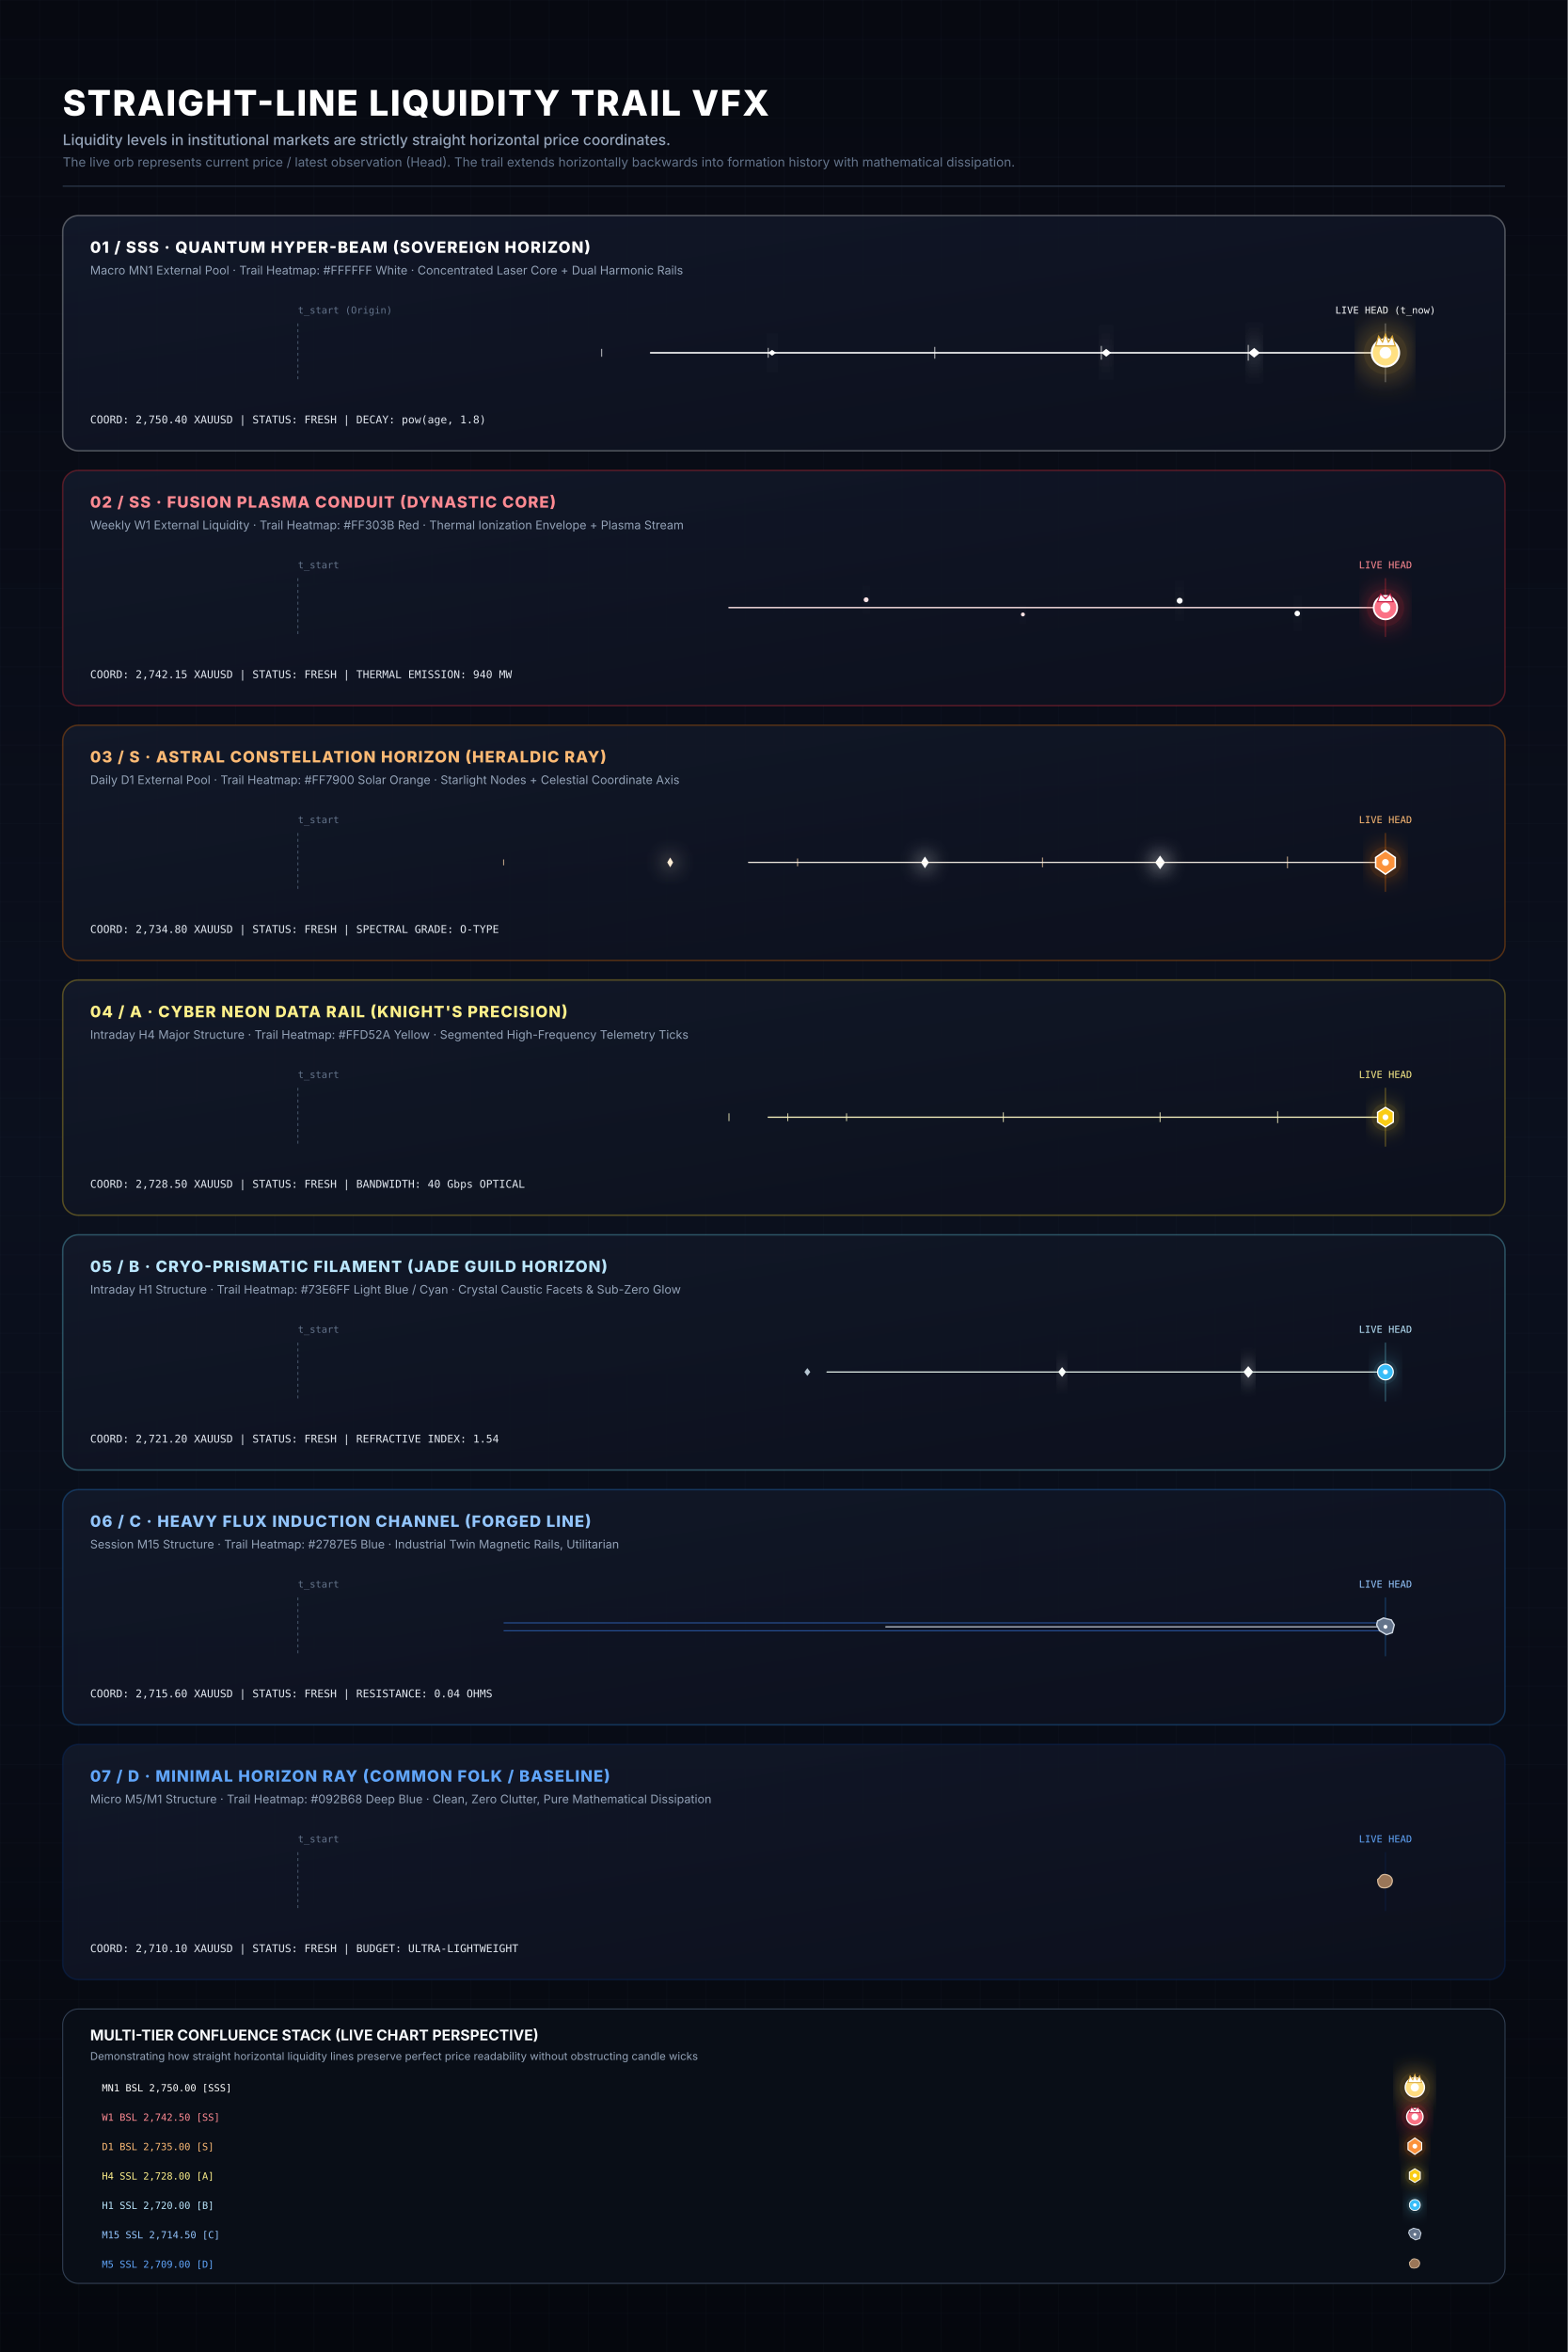
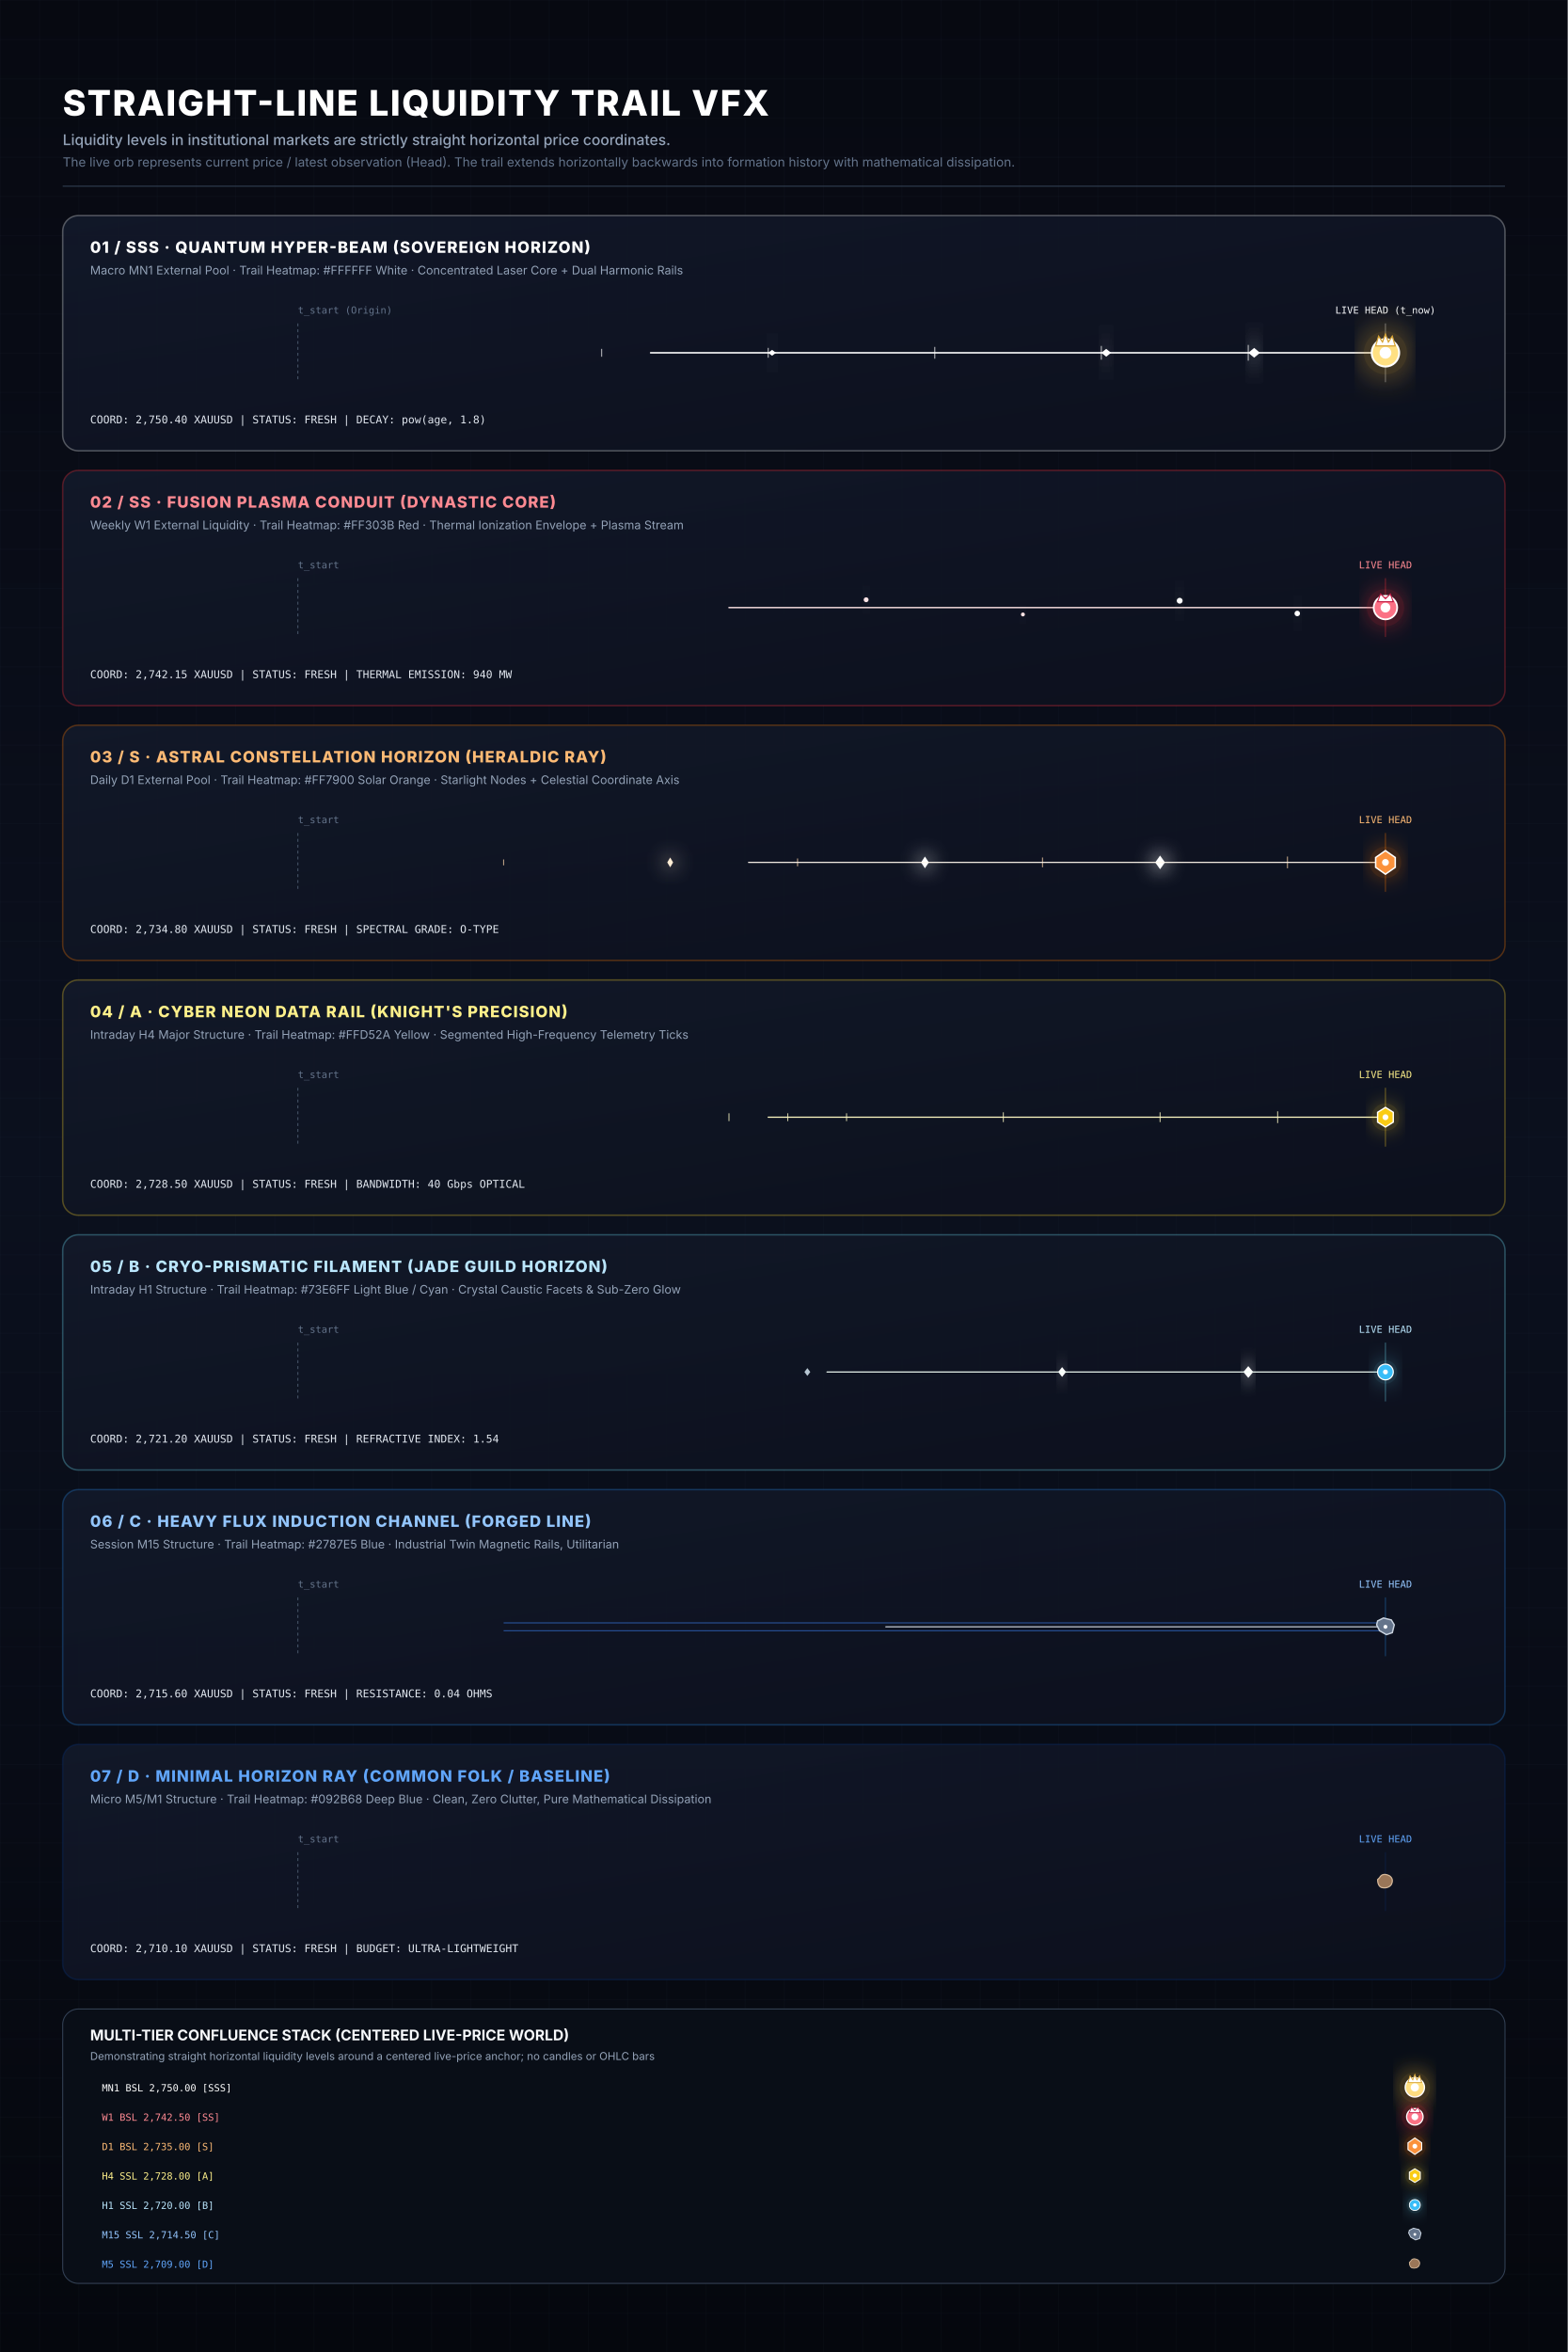
<svg xmlns="http://www.w3.org/2000/svg" xmlns:xlink="http://www.w3.org/1999/xlink" viewBox="0 0 1600 2400" width="1600" height="2400">
  <defs>
    <linearGradient id="bg-space" x1="0" y1="0" x2="0" y2="1">
      <stop offset="0%" stop-color="#070911" />
      <stop offset="50%" stop-color="#0B101E" />
      <stop offset="100%" stop-color="#05070D" />
    </linearGradient>
    <linearGradient id="card-surface" x1="0" y1="0" x2="1" y2="1">
      <stop offset="0%" stop-color="#121829" stop-opacity="0.95" />
      <stop offset="100%" stop-color="#0C101C" stop-opacity="0.98" />
    </linearGradient>
    <pattern id="chart-grid" width="40" height="40" patternUnits="userSpaceOnUse">
      <line x1="0" y1="0" x2="40" y2="0" stroke="#334155" stroke-opacity="0.12" stroke-width="1" />
      <line x1="0" y1="0" x2="0" y2="40" stroke="#334155" stroke-opacity="0.12" stroke-width="1" />
    </pattern>
    <filter id="hyper-bloom-white" x="-20%" y="-400%" width="140%" height="900%">
      <feGaussianBlur stdDeviation="14" result="broad" />
      <feGaussianBlur stdDeviation="4" result="mid" />
      <feGaussianBlur stdDeviation="1.2" result="sharp" />
      <feMerge>
        <feMergeNode in="broad" />
        <feMergeNode in="mid" />
        <feMergeNode in="sharp" />
        <feMergeNode in="SourceGraphic" />
      </feMerge>
    </filter>
    <filter id="bloom-red" x="-20%" y="-350%" width="140%" height="800%">
      <feGaussianBlur stdDeviation="10" result="b1" />
      <feGaussianBlur stdDeviation="3.5" result="b2" />
      <feMerge>
        <feMergeNode in="b1" />
        <feMergeNode in="b2" />
        <feMergeNode in="SourceGraphic" />
      </feMerge>
    </filter>
    <filter id="bloom-orange" x="-20%" y="-350%" width="140%" height="800%">
      <feGaussianBlur stdDeviation="9" result="b1" />
      <feGaussianBlur stdDeviation="3" result="b2" />
      <feMerge>
        <feMergeNode in="b1" />
        <feMergeNode in="b2" />
        <feMergeNode in="SourceGraphic" />
      </feMerge>
    </filter>
    <filter id="bloom-yellow" x="-20%" y="-350%" width="140%" height="800%">
      <feGaussianBlur stdDeviation="8" result="b1" />
      <feGaussianBlur stdDeviation="2.5" result="b2" />
      <feMerge>
        <feMergeNode in="b1" />
        <feMergeNode in="b2" />
        <feMergeNode in="SourceGraphic" />
      </feMerge>
    </filter>
    <filter id="bloom-cyan" x="-20%" y="-350%" width="140%" height="800%">
      <feGaussianBlur stdDeviation="9" result="b1" />
      <feGaussianBlur stdDeviation="3" result="b2" />
      <feMerge>
        <feMergeNode in="b1" />
        <feMergeNode in="b2" />
        <feMergeNode in="SourceGraphic" />
      </feMerge>
    </filter>
    <filter id="bloom-blue" x="-20%" y="-350%" width="140%" height="800%">
      <feGaussianBlur stdDeviation="7" result="b1" />
      <feGaussianBlur stdDeviation="2" result="b2" />
      <feMerge>
        <feMergeNode in="b1" />
        <feMergeNode in="b2" />
        <feMergeNode in="SourceGraphic" />
      </feMerge>
    </filter>
    <linearGradient id="grad-sss-core" x1="0" y1="0" x2="1" y2="0">
      <stop offset="0%" stop-color="#FFFFFF" stop-opacity="0" />
      <stop offset="35%" stop-color="#E2E8F0" stop-opacity="0.18" />
      <stop offset="70%" stop-color="#F8FAFC" stop-opacity="0.65" />
      <stop offset="92%" stop-color="#FFFFFF" stop-opacity="0.95" />
      <stop offset="100%" stop-color="#FFFFFF" stop-opacity="1" />
    </linearGradient>
    <linearGradient id="grad-sss-aura" x1="0" y1="0" x2="1" y2="0">
      <stop offset="0%" stop-color="#E2E8F0" stop-opacity="0" />
      <stop offset="40%" stop-color="#CBD5E1" stop-opacity="0.06" />
      <stop offset="75%" stop-color="#F1F5F9" stop-opacity="0.25" />
      <stop offset="100%" stop-color="#FFFFFF" stop-opacity="0.45" />
    </linearGradient>
    <linearGradient id="grad-ss-core" x1="0" y1="0" x2="1" y2="0">
      <stop offset="0%" stop-color="#FF303B" stop-opacity="0" />
      <stop offset="30%" stop-color="#991B1B" stop-opacity="0.15" />
      <stop offset="65%" stop-color="#EF4444" stop-opacity="0.6" />
      <stop offset="90%" stop-color="#FF303B" stop-opacity="0.95" />
      <stop offset="100%" stop-color="#FFE4E6" stop-opacity="1" />
    </linearGradient>
    <linearGradient id="grad-ss-aura" x1="0" y1="0" x2="1" y2="0">
      <stop offset="0%" stop-color="#FF303B" stop-opacity="0" />
      <stop offset="45%" stop-color="#DC2626" stop-opacity="0.08" />
      <stop offset="80%" stop-color="#F87171" stop-opacity="0.28" />
      <stop offset="100%" stop-color="#FF303B" stop-opacity="0.45" />
    </linearGradient>
    <linearGradient id="grad-s-core" x1="0" y1="0" x2="1" y2="0">
      <stop offset="0%" stop-color="#FF7900" stop-opacity="0" />
      <stop offset="35%" stop-color="#C2410C" stop-opacity="0.15" />
      <stop offset="70%" stop-color="#F97316" stop-opacity="0.65" />
      <stop offset="92%" stop-color="#FF7900" stop-opacity="0.95" />
      <stop offset="100%" stop-color="#FFEDD5" stop-opacity="1" />
    </linearGradient>
    <linearGradient id="grad-a-core" x1="0" y1="0" x2="1" y2="0">
      <stop offset="0%" stop-color="#FFD52A" stop-opacity="0" />
      <stop offset="35%" stop-color="#CA8A04" stop-opacity="0.15" />
      <stop offset="70%" stop-color="#EAB308" stop-opacity="0.65" />
      <stop offset="92%" stop-color="#FFD52A" stop-opacity="0.95" />
      <stop offset="100%" stop-color="#FEF9C3" stop-opacity="1" />
    </linearGradient>
    <linearGradient id="grad-b-core" x1="0" y1="0" x2="1" y2="0">
      <stop offset="0%" stop-color="#73E6FF" stop-opacity="0" />
      <stop offset="35%" stop-color="#0284C7" stop-opacity="0.15" />
      <stop offset="70%" stop-color="#38BDF8" stop-opacity="0.65" />
      <stop offset="92%" stop-color="#73E6FF" stop-opacity="0.95" />
      <stop offset="100%" stop-color="#ECFEFF" stop-opacity="1" />
    </linearGradient>
    <linearGradient id="grad-c-core" x1="0" y1="0" x2="1" y2="0">
      <stop offset="0%" stop-color="#2787E5" stop-opacity="0" />
      <stop offset="40%" stop-color="#1D4ED8" stop-opacity="0.15" />
      <stop offset="75%" stop-color="#3B82F6" stop-opacity="0.6" />
      <stop offset="100%" stop-color="#DBEAFE" stop-opacity="0.95" />
    </linearGradient>
    <linearGradient id="grad-d-core" x1="0" y1="0" x2="1" y2="0">
      <stop offset="0%" stop-color="#092B68" stop-opacity="0" />
      <stop offset="45%" stop-color="#0F172A" stop-opacity="0.15" />
      <stop offset="80%" stop-color="#1E3A8A" stop-opacity="0.55" />
      <stop offset="100%" stop-color="#60A5FA" stop-opacity="0.85" />
    </linearGradient>
    <g id="head-sss">
      <circle r="22" fill="#D6A332" opacity="0.25" filter="url(#hyper-bloom-white)" />
      <circle r="14" fill="#FFE082" stroke="#FFF" stroke-width="2" />
      <circle r="6" fill="#FFF" />
      <path d="M-10 -7 L-7 -17 L-3 -11 L0 -19 L3 -11 L7 -17 L10 -7 Z" fill="#FFF" stroke="#D6A332" stroke-width="1.2" />
    </g>
    <g id="head-ss">
      <circle r="19" fill="#FF303B" opacity="0.22" filter="url(#bloom-red)" />
      <circle r="12" fill="#FB7185" stroke="#FFF" stroke-width="1.8" />
      <circle r="5" fill="#FFF" />
      <path d="M-8 -6 L-5 -14 L0 -9 L5 -14 L8 -6 Z" fill="#FFF" stroke="#BE123C" stroke-width="1" />
    </g>
    <g id="head-s">
      <circle r="16" fill="#FF7900" opacity="0.2" filter="url(#bloom-orange)" />
      <path d="M0 -12 L10 -5 L10 5 L0 12 L-10 5 L-10 -5 Z" fill="#FB923C" stroke="#FFF" stroke-width="1.5" />
      <circle r="3.5" fill="#FFF" />
    </g>
    <g id="head-a">
      <circle r="14" fill="#FFD52A" opacity="0.18" filter="url(#bloom-yellow)" />
      <polygon points="0,-10 8,-5 8,5 0,10 -8,5 -8,-5" fill="#FACC15" stroke="#FFF" stroke-width="1.4" />
      <circle r="3" fill="#FFF" />
    </g>
    <g id="head-b">
      <circle r="12" fill="#73E6FF" opacity="0.16" filter="url(#bloom-cyan)" />
      <circle r="8" fill="#38BDF8" stroke="#FFF" stroke-width="1.2" />
      <circle r="2.5" fill="#FFF" />
    </g>
    <g id="head-c">
      <polygon points="-8,-6 -2,-9 6,-7 9,-2 7,6 1,8 -6,4 -9,-2" fill="#64748B" stroke="#CBD5E1" stroke-width="1.4" />
      <circle r="2" fill="#FFF" />
    </g>
    <g id="head-d">
      <path d="M-6 -4 C-4 -8 0 -8 4 -6 C7 -4 8 -1 6 3 C4 6 0 7 -4 6 C-7 5 -8 1 -8 -2 Z" fill="#9A7658" stroke="#D6B99A" stroke-width="1.2" />
    </g>
  </defs>
  <rect width="1600" height="2400" fill="url(#bg-space)" />
  <rect width="1600" height="2400" fill="url(#chart-grid)" />
  <g transform="translate(64 54)" font-family="Inter,Segoe UI,Arial,sans-serif">
    <div class="header-tags">
      <rect width="180" height="26" rx="6" fill="#D6A332" fill-opacity="0.2" stroke="#D6A332" stroke-width="1" />
      <text x="12" y="17" fill="#FDE047" font-size="11" font-weight="800" letter-spacing="1">AAA LIQUIDITY ENGINE</text>
    </div>
    <text x="0" y="64" fill="#FFFFFF" font-size="36" font-weight="800" letter-spacing="1.5">STRAIGHT-LINE LIQUIDITY TRAIL VFX</text>
    <text x="0" y="94" fill="#94A3B8" font-size="15" font-weight="500">
      Liquidity levels in institutional markets are strictly straight horizontal price coordinates.
    </text>
    <text x="0" y="116" fill="#64748B" font-size="13">
      The live orb represents current price / latest observation (Head). The trail extends horizontally backwards into formation history with mathematical dissipation.
    </text>
    <line x1="0" y1="136" x2="1472" y2="136" stroke="#334155" stroke-width="1" />
  </g>
  <g transform="translate(64 220)" font-family="Inter,Segoe UI,Arial,sans-serif">
    <rect width="1472" height="240" rx="16" fill="url(#card-surface)" stroke="#F8FAFC" stroke-opacity="0.3" stroke-width="1.5" />
    <text x="28" y="38" fill="#FFFFFF" font-size="16" font-weight="800" letter-spacing="1">01 / SSS · QUANTUM HYPER-BEAM (SOVEREIGN HORIZON)</text>
    <text x="28" y="60" fill="#94A3B8" font-size="12">Macro MN1 External Pool · Trail Heatmap: #FFFFFF White · Concentrated Laser Core + Dual Harmonic Rails</text>
    <text x="28" y="212" fill="#E2E8F0" font-size="11" font-family="monospace">COORD: 2,750.40 XAUUSD | STATUS: FRESH | DECAY: pow(age, 1.8)</text>
    <text x="240" y="100" fill="#64748B" font-size="10" font-family="monospace">t_start (Origin)</text>
    <line x1="240" y1="110" x2="240" y2="170" stroke="#475569" stroke-width="1" stroke-dasharray="3 3" />
    <text x="1350" y="100" fill="#F8FAFC" font-size="10" font-family="monospace" text-anchor="middle">LIVE HEAD (t_now)</text>
    <line x1="1350" y1="110" x2="1350" y2="170" stroke="#F8FAFC" stroke-width="1" stroke-opacity="0.4" />
    <g id="trail-sss-stream">
      <line x1="240" y1="140" x2="1350" y2="140" stroke="url(#grad-sss-aura)" stroke-width="32" stroke-linecap="round" filter="url(#hyper-bloom-white)" />
      <line x1="480" y1="133" x2="1350" y2="133" stroke="url(#grad-sss-core)" stroke-width="1.2" opacity="0.75" stroke-dasharray="24 6 8 6" />
      <line x1="480" y1="147" x2="1350" y2="147" stroke="url(#grad-sss-core)" stroke-width="1.2" opacity="0.75" stroke-dasharray="24 6 8 6" />
      <g stroke="#FFFFFF" stroke-opacity="0.6" stroke-width="1.2">
        <line x1="550" y1="136" x2="550" y2="144" />
        <line x1="720" y1="135" x2="720" y2="145" />
        <line x1="890" y1="134" x2="890" y2="146" />
        <line x1="1060" y1="133" x2="1060" y2="147" />
        <line x1="1210" y1="132" x2="1210" y2="148" />
      </g>
      <path d="M720 140 L724 137 L728 140 L724 143 Z" fill="#FFF" filter="url(#hyper-bloom-white)" />
      <path d="M1060 140 L1065 136 L1070 140 L1065 144 Z" fill="#FFF" filter="url(#hyper-bloom-white)" />
      <path d="M1210 140 L1216 135 L1222 140 L1216 145 Z" fill="#FFF" filter="url(#hyper-bloom-white)" />
      <line x1="240" y1="140" x2="1350" y2="140" stroke="url(#grad-sss-core)" stroke-width="3.5" stroke-linecap="round" filter="url(#hyper-bloom-white)" />
      <line x1="600" y1="140" x2="1350" y2="140" stroke="#FFFFFF" stroke-width="1.5" stroke-linecap="round" />
      <use xlink:href="#head-sss" transform="translate(1350 140)" />
    </g>
  </g>
  <g transform="translate(64 480)" font-family="Inter,Segoe UI,Arial,sans-serif">
    <rect width="1472" height="240" rx="16" fill="url(#card-surface)" stroke="#FF303B" stroke-opacity="0.3" stroke-width="1.5" />
    <text x="28" y="38" fill="#FF8A92" font-size="16" font-weight="800" letter-spacing="1">02 / SS · FUSION PLASMA CONDUIT (DYNASTIC CORE)</text>
    <text x="28" y="60" fill="#94A3B8" font-size="12">Weekly W1 External Liquidity · Trail Heatmap: #FF303B Red · Thermal Ionization Envelope + Plasma Stream</text>
    <text x="28" y="212" fill="#E2E8F0" font-size="11" font-family="monospace">COORD: 2,742.15 XAUUSD | STATUS: FRESH | THERMAL EMISSION: 940 MW</text>
    <text x="240" y="100" fill="#64748B" font-size="10" font-family="monospace">t_start</text>
    <line x1="240" y1="110" x2="240" y2="170" stroke="#475569" stroke-width="1" stroke-dasharray="3 3" />
    <text x="1350" y="100" fill="#FF8A92" font-size="10" font-family="monospace" text-anchor="middle">LIVE HEAD</text>
    <line x1="1350" y1="110" x2="1350" y2="170" stroke="#FF303B" stroke-width="1" stroke-opacity="0.4" />
    <g id="trail-ss-stream">
      <line x1="240" y1="140" x2="1350" y2="140" stroke="url(#grad-ss-aura)" stroke-width="28" stroke-linecap="round" filter="url(#bloom-red)" />
      <line x1="500" y1="134" x2="1350" y2="134" stroke="url(#grad-ss-core)" stroke-width="1.5" opacity="0.6" />
      <line x1="500" y1="146" x2="1350" y2="146" stroke="url(#grad-ss-core)" stroke-width="1.5" opacity="0.6" />
      <circle cx="820" cy="132" r="2.5" fill="#FFE4E6" filter="url(#bloom-red)" />
      <circle cx="980" cy="147" r="2" fill="#FFE4E6" filter="url(#bloom-red)" />
      <circle cx="1140" cy="133" r="3" fill="#FFF" filter="url(#bloom-red)" />
      <circle cx="1260" cy="146" r="2.8" fill="#FFF" filter="url(#bloom-red)" />
      <line x1="240" y1="140" x2="1350" y2="140" stroke="url(#grad-ss-core)" stroke-width="3.5" stroke-linecap="round" filter="url(#bloom-red)" />
      <line x1="680" y1="140" x2="1350" y2="140" stroke="#FFE4E6" stroke-width="1.4" stroke-linecap="round" />
      <use xlink:href="#head-ss" transform="translate(1350 140)" />
    </g>
  </g>
  <g transform="translate(64 740)" font-family="Inter,Segoe UI,Arial,sans-serif">
    <rect width="1472" height="240" rx="16" fill="url(#card-surface)" stroke="#FF7900" stroke-opacity="0.3" stroke-width="1.5" />
    <text x="28" y="38" fill="#FDBA74" font-size="16" font-weight="800" letter-spacing="1">03 / S · ASTRAL CONSTELLATION HORIZON (HERALDIC RAY)</text>
    <text x="28" y="60" fill="#94A3B8" font-size="12">Daily D1 External Pool · Trail Heatmap: #FF7900 Solar Orange · Starlight Nodes + Celestial Coordinate Axis</text>
    <text x="28" y="212" fill="#E2E8F0" font-size="11" font-family="monospace">COORD: 2,734.80 XAUUSD | STATUS: FRESH | SPECTRAL GRADE: O-TYPE</text>
    <text x="240" y="100" fill="#64748B" font-size="10" font-family="monospace">t_start</text>
    <line x1="240" y1="110" x2="240" y2="170" stroke="#475569" stroke-width="1" stroke-dasharray="3 3" />
    <text x="1350" y="100" fill="#FDBA74" font-size="10" font-family="monospace" text-anchor="middle">LIVE HEAD</text>
    <line x1="1350" y1="110" x2="1350" y2="170" stroke="#FF7900" stroke-width="1" stroke-opacity="0.4" />
    <g id="trail-s-stream">
      <line x1="240" y1="140" x2="1350" y2="140" stroke="#FF7900" stroke-opacity="0.18" stroke-width="24" stroke-linecap="round" filter="url(#bloom-orange)" />
      <g fill="#FFF" filter="url(#bloom-orange)">
        <polygon points="620,135 623,140 620,145 617,140" fill="#FFEDD5" />
        <polygon points="880,134 884,140 880,146 876,140" fill="#FFF" />
        <polygon points="1120,133 1125,140 1120,147 1115,140" fill="#FFF" />
      </g>
      <g stroke="#FED7AA" stroke-width="1" opacity="0.75">
        <line x1="450" y1="137" x2="450" y2="143" />
        <line x1="750" y1="136" x2="750" y2="144" />
        <line x1="1000" y1="135" x2="1000" y2="145" />
        <line x1="1250" y1="134" x2="1250" y2="146" />
      </g>
      <line x1="240" y1="140" x2="1350" y2="140" stroke="url(#grad-s-core)" stroke-width="3" stroke-linecap="round" filter="url(#bloom-orange)" />
      <line x1="700" y1="140" x2="1350" y2="140" stroke="#FFF7ED" stroke-width="1.2" stroke-linecap="round" />
      <use xlink:href="#head-s" transform="translate(1350 140)" />
    </g>
  </g>
  <g transform="translate(64 1000)" font-family="Inter,Segoe UI,Arial,sans-serif">
    <rect width="1472" height="240" rx="16" fill="url(#card-surface)" stroke="#FFD52A" stroke-opacity="0.3" stroke-width="1.5" />
    <text x="28" y="38" fill="#FEF08A" font-size="16" font-weight="800" letter-spacing="1">04 / A · CYBER NEON DATA RAIL (KNIGHT'S PRECISION)</text>
    <text x="28" y="60" fill="#94A3B8" font-size="12">Intraday H4 Major Structure · Trail Heatmap: #FFD52A Yellow · Segmented High-Frequency Telemetry Ticks</text>
    <text x="28" y="212" fill="#E2E8F0" font-size="11" font-family="monospace">COORD: 2,728.50 XAUUSD | STATUS: FRESH | BANDWIDTH: 40 Gbps OPTICAL</text>
    <text x="240" y="100" fill="#64748B" font-size="10" font-family="monospace">t_start</text>
    <line x1="240" y1="110" x2="240" y2="170" stroke="#475569" stroke-width="1" stroke-dasharray="3 3" />
    <text x="1350" y="100" fill="#FEF08A" font-size="10" font-family="monospace" text-anchor="middle">LIVE HEAD</text>
    <line x1="1350" y1="110" x2="1350" y2="170" stroke="#FFD52A" stroke-width="1" stroke-opacity="0.4" />
    <g id="trail-a-stream">
      <line x1="240" y1="140" x2="1350" y2="140" stroke="#FFD52A" stroke-opacity="0.16" stroke-width="22" stroke-linecap="round" filter="url(#bloom-yellow)" />
      <line x1="520" y1="134" x2="1350" y2="134" stroke="url(#grad-a-core)" stroke-width="1" stroke-dasharray="14 4 4 4" opacity="0.75" />
      <line x1="520" y1="146" x2="1350" y2="146" stroke="url(#grad-a-core)" stroke-width="1" stroke-dasharray="14 4 4 4" opacity="0.75" />
      <g stroke="#FEF9C3" stroke-width="1" opacity="0.8">
        <line x1="680" y1="136" x2="680" y2="144" />
        <line x1="740" y1="136" x2="740" y2="144" />
        <line x1="800" y1="136" x2="800" y2="144" />
        <line x1="960" y1="135" x2="960" y2="145" />
        <line x1="1120" y1="135" x2="1120" y2="145" />
        <line x1="1240" y1="134" x2="1240" y2="146" />
      </g>
      <line x1="240" y1="140" x2="1350" y2="140" stroke="url(#grad-a-core)" stroke-width="2.8" stroke-linecap="round" filter="url(#bloom-yellow)" />
      <line x1="720" y1="140" x2="1350" y2="140" stroke="#FEF9C3" stroke-width="1.2" stroke-linecap="round" />
      <use xlink:href="#head-a" transform="translate(1350 140)" />
    </g>
  </g>
  <g transform="translate(64 1260)" font-family="Inter,Segoe UI,Arial,sans-serif">
    <rect width="1472" height="240" rx="16" fill="url(#card-surface)" stroke="#73E6FF" stroke-opacity="0.3" stroke-width="1.5" />
    <text x="28" y="38" fill="#BAE6FD" font-size="16" font-weight="800" letter-spacing="1">05 / B · CRYO-PRISMATIC FILAMENT (JADE GUILD HORIZON)</text>
    <text x="28" y="60" fill="#94A3B8" font-size="12">Intraday H1 Structure · Trail Heatmap: #73E6FF Light Blue / Cyan · Crystal Caustic Facets &amp; Sub-Zero Glow</text>
    <text x="28" y="212" fill="#E2E8F0" font-size="11" font-family="monospace">COORD: 2,721.20 XAUUSD | STATUS: FRESH | REFRACTIVE INDEX: 1.54</text>
    <text x="240" y="100" fill="#64748B" font-size="10" font-family="monospace">t_start</text>
    <line x1="240" y1="110" x2="240" y2="170" stroke="#475569" stroke-width="1" stroke-dasharray="3 3" />
    <text x="1350" y="100" fill="#BAE6FD" font-size="10" font-family="monospace" text-anchor="middle">LIVE HEAD</text>
    <line x1="1350" y1="110" x2="1350" y2="170" stroke="#73E6FF" stroke-width="1" stroke-opacity="0.4" />
    <g id="trail-b-stream">
      <line x1="240" y1="140" x2="1350" y2="140" stroke="#73E6FF" stroke-opacity="0.15" stroke-width="20" stroke-linecap="round" filter="url(#bloom-cyan)" />
      <polygon points="760,136 763,140 760,144 757,140" fill="#E0F2FE" opacity="0.8" />
      <polygon points="1020,135 1024,140 1020,145 1016,140" fill="#FFF" filter="url(#bloom-cyan)" />
      <polygon points="1210,134 1215,140 1210,146 1205,140" fill="#FFF" filter="url(#bloom-cyan)" />
      <line x1="240" y1="140" x2="1350" y2="140" stroke="url(#grad-b-core)" stroke-width="2.6" stroke-linecap="round" filter="url(#bloom-cyan)" />
      <line x1="780" y1="140" x2="1350" y2="140" stroke="#F0FDF4" stroke-width="1.1" stroke-linecap="round" />
      <use xlink:href="#head-b" transform="translate(1350 140)" />
    </g>
  </g>
  <g transform="translate(64 1520)" font-family="Inter,Segoe UI,Arial,sans-serif">
    <rect width="1472" height="240" rx="16" fill="url(#card-surface)" stroke="#2787E5" stroke-opacity="0.3" stroke-width="1.5" />
    <text x="28" y="38" fill="#93C5FD" font-size="16" font-weight="800" letter-spacing="1">06 / C · HEAVY FLUX INDUCTION CHANNEL (FORGED LINE)</text>
    <text x="28" y="60" fill="#94A3B8" font-size="12">Session M15 Structure · Trail Heatmap: #2787E5 Blue · Industrial Twin Magnetic Rails, Utilitarian</text>
    <text x="28" y="212" fill="#E2E8F0" font-size="11" font-family="monospace">COORD: 2,715.60 XAUUSD | STATUS: FRESH | RESISTANCE: 0.04 OHMS</text>
    <text x="240" y="100" fill="#64748B" font-size="10" font-family="monospace">t_start</text>
    <line x1="240" y1="110" x2="240" y2="170" stroke="#475569" stroke-width="1" stroke-dasharray="3 3" />
    <text x="1350" y="100" fill="#93C5FD" font-size="10" font-family="monospace" text-anchor="middle">LIVE HEAD</text>
    <line x1="1350" y1="110" x2="1350" y2="170" stroke="#2787E5" stroke-width="1" stroke-opacity="0.4" />
    <g id="trail-c-stream">
      <line x1="240" y1="140" x2="1350" y2="140" stroke="#2787E5" stroke-opacity="0.12" stroke-width="16" stroke-linecap="round" filter="url(#bloom-blue)" />
      <line x1="450" y1="136" x2="1350" y2="136" stroke="#3B82F6" stroke-width="1" opacity="0.6" />
      <line x1="450" y1="144" x2="1350" y2="144" stroke="#3B82F6" stroke-width="1" opacity="0.6" />
      <line x1="240" y1="140" x2="1350" y2="140" stroke="url(#grad-c-core)" stroke-width="2.2" stroke-linecap="round" filter="url(#bloom-blue)" />
      <line x1="840" y1="140" x2="1350" y2="140" stroke="#EFF6FF" stroke-width="1" stroke-linecap="round" />
      <use xlink:href="#head-c" transform="translate(1350 140)" />
    </g>
  </g>
  <g transform="translate(64 1780)" font-family="Inter,Segoe UI,Arial,sans-serif">
    <rect width="1472" height="240" rx="16" fill="url(#card-surface)" stroke="#092B68" stroke-opacity="0.4" stroke-width="1.5" />
    <text x="28" y="38" fill="#60A5FA" font-size="16" font-weight="800" letter-spacing="1">07 / D · MINIMAL HORIZON RAY (COMMON FOLK / BASELINE)</text>
    <text x="28" y="60" fill="#94A3B8" font-size="12">Micro M5/M1 Structure · Trail Heatmap: #092B68 Deep Blue · Clean, Zero Clutter, Pure Mathematical Dissipation</text>
    <text x="28" y="212" fill="#E2E8F0" font-size="11" font-family="monospace">COORD: 2,710.10 XAUUSD | STATUS: FRESH | BUDGET: ULTRA-LIGHTWEIGHT</text>
    <text x="240" y="100" fill="#64748B" font-size="10" font-family="monospace">t_start</text>
    <line x1="240" y1="110" x2="240" y2="170" stroke="#475569" stroke-width="1" stroke-dasharray="3 3" />
    <text x="1350" y="100" fill="#60A5FA" font-size="10" font-family="monospace" text-anchor="middle">LIVE HEAD</text>
    <line x1="1350" y1="110" x2="1350" y2="170" stroke="#092B68" stroke-width="1" stroke-opacity="0.4" />
    <g id="trail-d-stream">
      <line x1="240" y1="140" x2="1350" y2="140" stroke="url(#grad-d-core)" stroke-width="1.8" stroke-linecap="round" />
      <use xlink:href="#head-d" transform="translate(1350 140)" />
    </g>
  </g>
  <g transform="translate(64 2050)" font-family="Inter,Segoe UI,Arial,sans-serif">
    <rect width="1472" height="280" rx="16" fill="#090E17" stroke="#334155" stroke-width="1" />
-     <text x="28" y="32" fill="#F8FAFC" font-size="15" font-weight="700">MULTI-TIER CONFLUENCE STACK (LIVE CHART PERSPECTIVE)</text>
-     <text x="28" y="52" fill="#94A3B8" font-size="11">Demonstrating how straight horizontal liquidity lines preserve perfect price readability without obstructing candle wicks</text>
+     <text x="28" y="32" fill="#F8FAFC" font-size="15" font-weight="700">MULTI-TIER CONFLUENCE STACK (CENTERED LIVE-PRICE WORLD)</text>
+     <text x="28" y="52" fill="#94A3B8" font-size="11">Demonstrating straight horizontal liquidity levels around a centered live-price anchor; no candles or OHLC bars</text>
    <text x="40" y="84" fill="#FFFFFF" font-size="10" font-family="monospace">MN1 BSL 2,750.00 [SSS]</text>
    <line x1="210" y1="80" x2="1380" y2="80" stroke="url(#grad-sss-core)" stroke-width="2.5" filter="url(#hyper-bloom-white)" />
    <use xlink:href="#head-sss" transform="translate(1380 80) scale(0.7)" />
    <text x="40" y="114" fill="#FF8A92" font-size="10" font-family="monospace">W1  BSL 2,742.50 [SS]</text>
    <line x1="340" y1="110" x2="1380" y2="110" stroke="url(#grad-ss-core)" stroke-width="2.2" filter="url(#bloom-red)" />
    <use xlink:href="#head-ss" transform="translate(1380 110) scale(0.7)" />
    <text x="40" y="144" fill="#FDBA74" font-size="10" font-family="monospace">D1  BSL 2,735.00 [S]</text>
    <line x1="480" y1="140" x2="1380" y2="140" stroke="url(#grad-s-core)" stroke-width="2" filter="url(#bloom-orange)" />
    <use xlink:href="#head-s" transform="translate(1380 140) scale(0.7)" />
    <text x="40" y="174" fill="#FEF08A" font-size="10" font-family="monospace">H4  SSL 2,728.00 [A]</text>
    <line x1="600" y1="170" x2="1380" y2="170" stroke="url(#grad-a-core)" stroke-width="1.8" filter="url(#bloom-yellow)" />
    <use xlink:href="#head-a" transform="translate(1380 170) scale(0.7)" />
    <text x="40" y="204" fill="#BAE6FD" font-size="10" font-family="monospace">H1  SSL 2,720.00 [B]</text>
    <line x1="720" y1="200" x2="1380" y2="200" stroke="url(#grad-b-core)" stroke-width="1.6" filter="url(#bloom-cyan)" />
    <use xlink:href="#head-b" transform="translate(1380 200) scale(0.7)" />
    <text x="40" y="234" fill="#93C5FD" font-size="10" font-family="monospace">M15 SSL 2,714.50 [C]</text>
    <line x1="880" y1="230" x2="1380" y2="230" stroke="url(#grad-c-core)" stroke-width="1.4" />
    <use xlink:href="#head-c" transform="translate(1380 230) scale(0.7)" />
    <text x="40" y="264" fill="#60A5FA" font-size="10" font-family="monospace">M5  SSL 2,709.00 [D]</text>
    <line x1="1020" y1="260" x2="1380" y2="260" stroke="url(#grad-d-core)" stroke-width="1.2" />
    <use xlink:href="#head-d" transform="translate(1380 260) scale(0.7)" />
  </g>
</svg>
